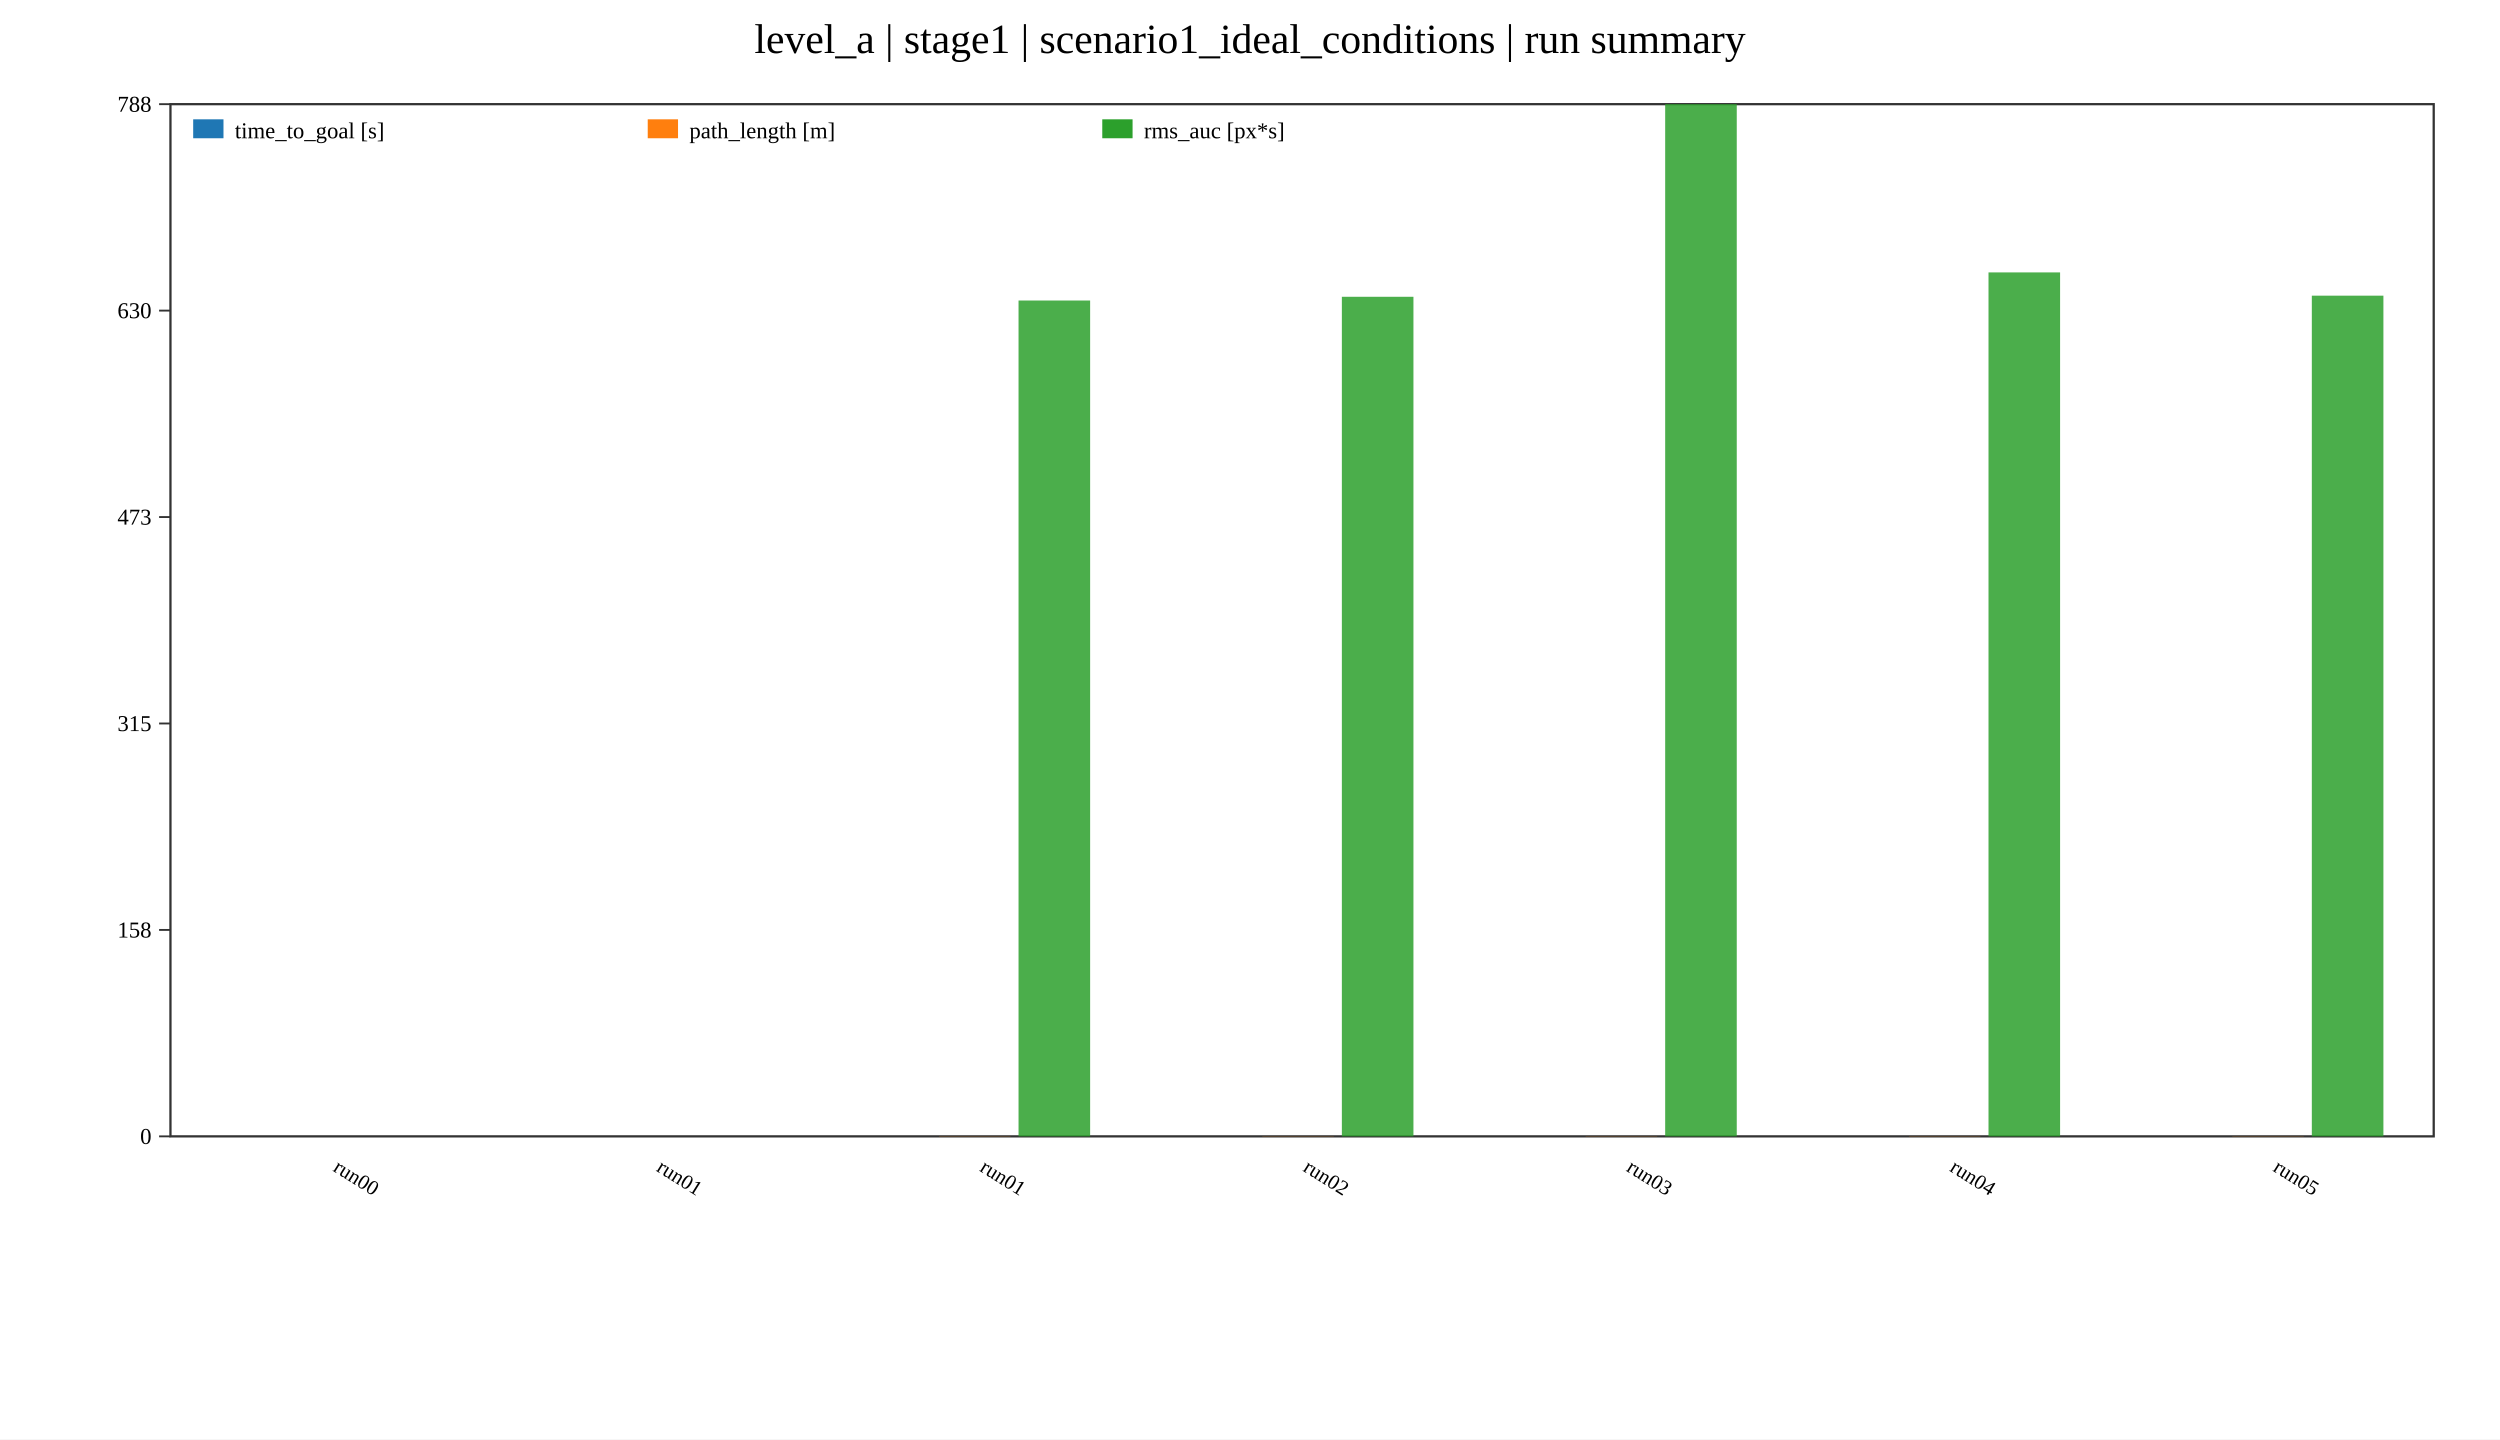
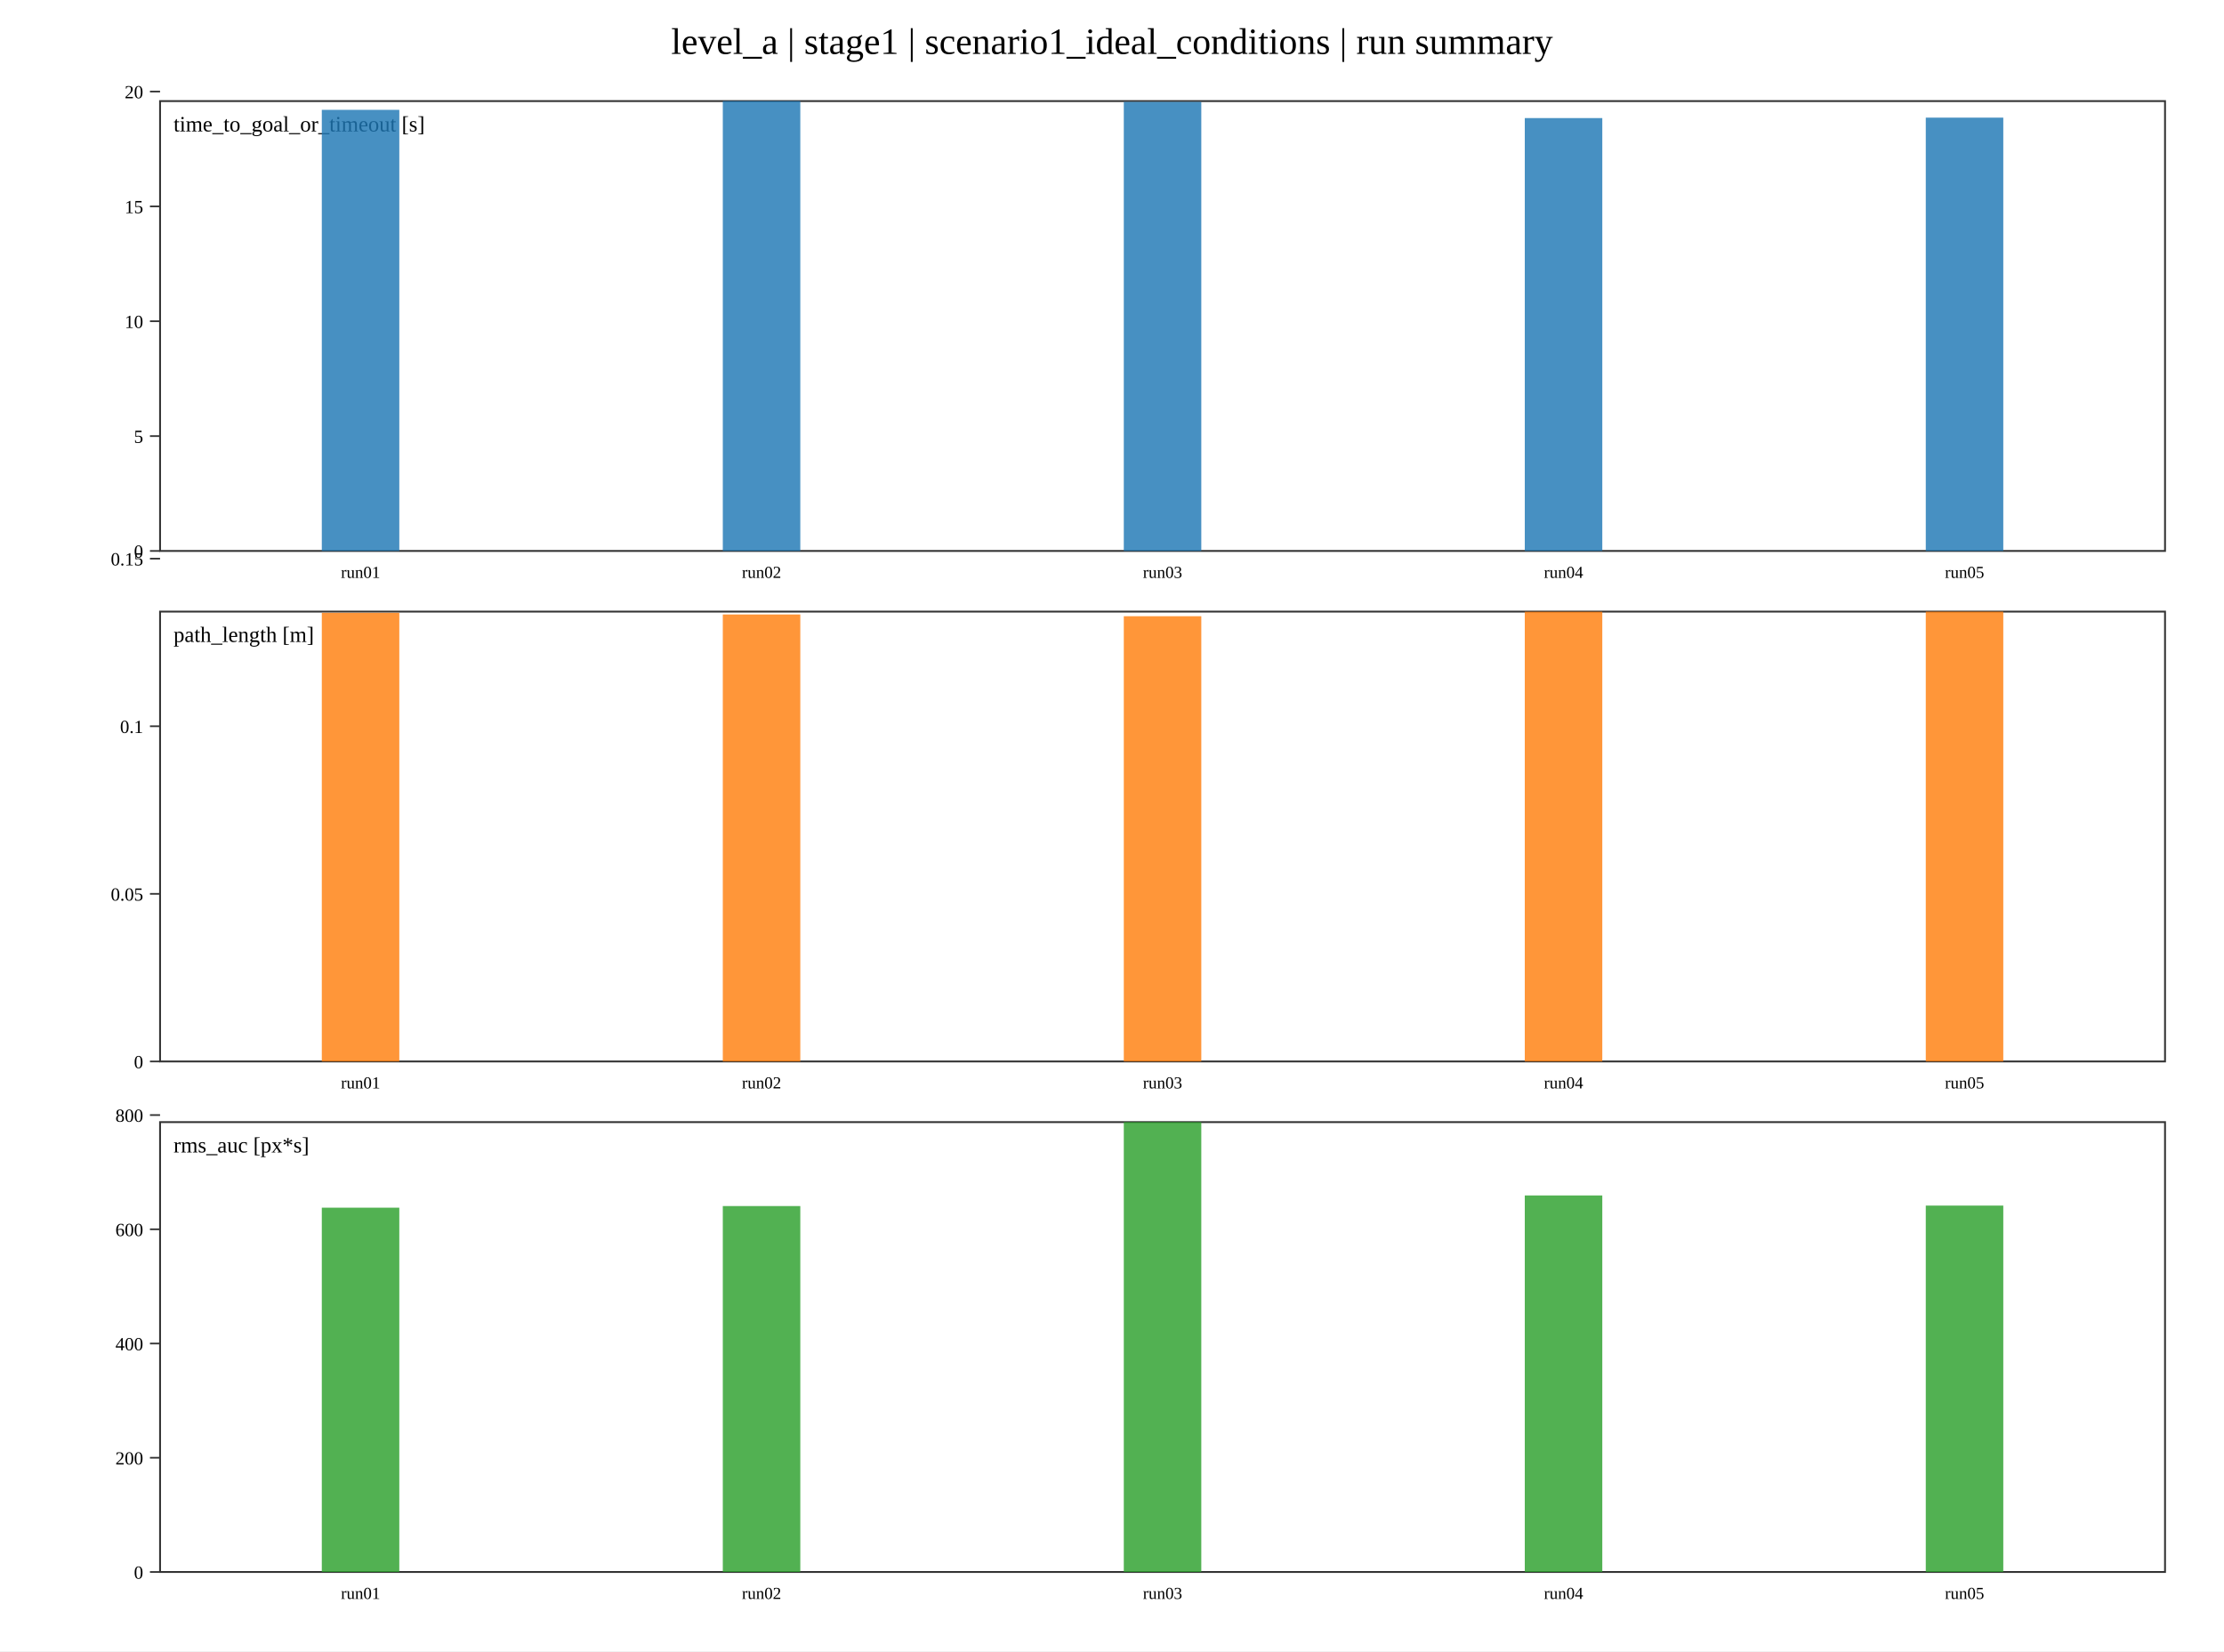
- <svg xmlns="http://www.w3.org/2000/svg" width="1320" height="760">
+ <svg xmlns="http://www.w3.org/2000/svg" width="1320" height="980">
  <rect x="0" y="0" width="100%" height="100%" fill="white" />
-   <text x="660.0" y="28" text-anchor="middle" font-size="22">level_a | stage1 | scenario1_ideal_conditions | run summary</text>
-   <rect x="90" y="55" width="1195" height="545" fill="none" stroke="#333" stroke-width="1.2" />
-   <line x1="84.00" y1="600.00" x2="90.00" y2="600.00" stroke="#333" />
-   <text x="80.00" y="604.00" text-anchor="end" font-size="12">0</text>
-   <line x1="84.00" y1="491.00" x2="90.00" y2="491.00" stroke="#333" />
-   <text x="80.00" y="495.00" text-anchor="end" font-size="12">158</text>
-   <line x1="84.00" y1="382.00" x2="90.00" y2="382.00" stroke="#333" />
-   <text x="80.00" y="386.00" text-anchor="end" font-size="12">315</text>
-   <line x1="84.00" y1="273.00" x2="90.00" y2="273.00" stroke="#333" />
-   <text x="80.00" y="277.00" text-anchor="end" font-size="12">473</text>
-   <line x1="84.00" y1="164.00" x2="90.00" y2="164.00" stroke="#333" />
-   <text x="80.00" y="168.00" text-anchor="end" font-size="12">630</text>
-   <line x1="84.00" y1="55.00" x2="90.00" y2="55.00" stroke="#333" />
-   <text x="80.00" y="59.00" text-anchor="end" font-size="12">788</text>
-   <rect x="112.36" y="600.00" width="37.80" height="0.00" fill="#1f77b4" opacity="0.85" />
-   <rect x="154.36" y="600.00" width="37.80" height="0.00" fill="#ff7f0e" opacity="0.85" />
-   <rect x="196.36" y="600.00" width="37.80" height="0.00" fill="#2ca02c" opacity="0.85" />
-   <text x="175.36" y="618.00" transform="rotate(32 175.36,618.00)" text-anchor="start" font-size="11">run00</text>
-   <rect x="283.07" y="600.00" width="37.80" height="0.00" fill="#1f77b4" opacity="0.85" />
-   <rect x="325.07" y="600.00" width="37.80" height="0.00" fill="#ff7f0e" opacity="0.85" />
-   <rect x="367.07" y="600.00" width="37.80" height="0.00" fill="#2ca02c" opacity="0.85" />
-   <text x="346.07" y="618.00" transform="rotate(32 346.07,618.00)" text-anchor="start" font-size="11">run01</text>
-   <rect x="453.79" y="600.00" width="37.80" height="0.00" fill="#1f77b4" opacity="0.85" />
-   <rect x="495.79" y="599.91" width="37.80" height="0.09" fill="#ff7f0e" opacity="0.85" />
-   <rect x="537.79" y="158.67" width="37.80" height="441.33" fill="#2ca02c" opacity="0.85" />
-   <text x="516.79" y="618.00" transform="rotate(32 516.79,618.00)" text-anchor="start" font-size="11">run01</text>
-   <rect x="624.50" y="600.00" width="37.80" height="0.00" fill="#1f77b4" opacity="0.85" />
-   <rect x="666.50" y="599.91" width="37.80" height="0.09" fill="#ff7f0e" opacity="0.85" />
-   <rect x="708.50" y="156.70" width="37.80" height="443.30" fill="#2ca02c" opacity="0.85" />
-   <text x="687.50" y="618.00" transform="rotate(32 687.50,618.00)" text-anchor="start" font-size="11">run02</text>
-   <rect x="795.21" y="600.00" width="37.80" height="0.00" fill="#1f77b4" opacity="0.85" />
-   <rect x="837.21" y="599.91" width="37.80" height="0.09" fill="#ff7f0e" opacity="0.85" />
-   <rect x="879.21" y="55.00" width="37.80" height="545.00" fill="#2ca02c" opacity="0.85" />
-   <text x="858.21" y="618.00" transform="rotate(32 858.21,618.00)" text-anchor="start" font-size="11">run03</text>
-   <rect x="965.93" y="600.00" width="37.80" height="0.00" fill="#1f77b4" opacity="0.85" />
-   <rect x="1007.93" y="599.91" width="37.80" height="0.09" fill="#ff7f0e" opacity="0.85" />
-   <rect x="1049.93" y="143.83" width="37.80" height="456.17" fill="#2ca02c" opacity="0.85" />
-   <text x="1028.93" y="618.00" transform="rotate(32 1028.93,618.00)" text-anchor="start" font-size="11">run04</text>
-   <rect x="1136.64" y="600.00" width="37.80" height="0.00" fill="#1f77b4" opacity="0.85" />
-   <rect x="1178.64" y="599.91" width="37.80" height="0.09" fill="#ff7f0e" opacity="0.85" />
-   <rect x="1220.64" y="156.11" width="37.80" height="443.89" fill="#2ca02c" opacity="0.85" />
-   <text x="1199.64" y="618.00" transform="rotate(32 1199.64,618.00)" text-anchor="start" font-size="11">run05</text>
-   <rect x="102" y="63" width="16" height="10" fill="#1f77b4" />
-   <text x="124" y="73" font-size="12">time_to_goal [s]</text>
-   <rect x="342" y="63" width="16" height="10" fill="#ff7f0e" />
-   <text x="364" y="73" font-size="12">path_length [m]</text>
-   <rect x="582" y="63" width="16" height="10" fill="#2ca02c" />
-   <text x="604" y="73" font-size="12">rms_auc [px*s]</text>
+   <text x="660.0" y="32" text-anchor="middle" font-size="22">level_a | stage1 | scenario1_ideal_conditions | run summary</text>
+   <rect x="95" y="60" width="1190" height="267" fill="none" stroke="#333" stroke-width="1.1" />
+   <text x="103" y="78" font-size="13">time_to_goal_or_timeout [s]</text>
+   <line x1="89.00" y1="327.00" x2="95.00" y2="327.00" stroke="#333" />
+   <text x="85.00" y="331.00" text-anchor="end" font-size="11">0</text>
+   <line x1="89.00" y1="258.83" x2="95.00" y2="258.83" stroke="#333" />
+   <text x="85.00" y="262.83" text-anchor="end" font-size="11">5</text>
+   <line x1="89.00" y1="190.66" x2="95.00" y2="190.66" stroke="#333" />
+   <text x="85.00" y="194.66" text-anchor="end" font-size="11">10</text>
+   <line x1="89.00" y1="122.50" x2="95.00" y2="122.50" stroke="#333" />
+   <text x="85.00" y="126.50" text-anchor="end" font-size="11">15</text>
+   <line x1="89.00" y1="54.33" x2="95.00" y2="54.33" stroke="#333" />
+   <text x="85.00" y="58.33" text-anchor="end" font-size="11">20</text>
+   <rect x="191.00" y="65.20" width="46.00" height="261.80" fill="#1f77b4" opacity="0.82" />
+   <text x="214.00" y="343.00" text-anchor="middle" font-size="10">run01</text>
+   <rect x="429.00" y="60.00" width="46.00" height="267.00" fill="#1f77b4" opacity="0.82" />
+   <text x="452.00" y="343.00" text-anchor="middle" font-size="10">run02</text>
+   <rect x="667.00" y="60.46" width="46.00" height="266.54" fill="#1f77b4" opacity="0.82" />
+   <text x="690.00" y="343.00" text-anchor="middle" font-size="10">run03</text>
+   <rect x="905.00" y="70.08" width="46.00" height="256.92" fill="#1f77b4" opacity="0.82" />
+   <text x="928.00" y="343.00" text-anchor="middle" font-size="10">run04</text>
+   <rect x="1143.00" y="69.82" width="46.00" height="257.18" fill="#1f77b4" opacity="0.82" />
+   <text x="1166.00" y="343.00" text-anchor="middle" font-size="10">run05</text>
+   <rect x="95" y="363" width="1190" height="267" fill="none" stroke="#333" stroke-width="1.1" />
+   <text x="103" y="381" font-size="13">path_length [m]</text>
+   <line x1="89.00" y1="630.00" x2="95.00" y2="630.00" stroke="#333" />
+   <text x="85.00" y="634.00" text-anchor="end" font-size="11">0</text>
+   <line x1="89.00" y1="530.52" x2="95.00" y2="530.52" stroke="#333" />
+   <text x="85.00" y="534.52" text-anchor="end" font-size="11">0.05</text>
+   <line x1="89.00" y1="431.04" x2="95.00" y2="431.04" stroke="#333" />
+   <text x="85.00" y="435.04" text-anchor="end" font-size="11">0.1</text>
+   <line x1="89.00" y1="331.57" x2="95.00" y2="331.57" stroke="#333" />
+   <text x="85.00" y="335.57" text-anchor="end" font-size="11">0.15</text>
+   <rect x="191.00" y="363.71" width="46.00" height="266.29" fill="#ff7f0e" opacity="0.82" />
+   <text x="214.00" y="646.00" text-anchor="middle" font-size="10">run01</text>
+   <rect x="429.00" y="364.70" width="46.00" height="265.30" fill="#ff7f0e" opacity="0.82" />
+   <text x="452.00" y="646.00" text-anchor="middle" font-size="10">run02</text>
+   <rect x="667.00" y="365.74" width="46.00" height="264.26" fill="#ff7f0e" opacity="0.82" />
+   <text x="690.00" y="646.00" text-anchor="middle" font-size="10">run03</text>
+   <rect x="905.00" y="363.06" width="46.00" height="266.94" fill="#ff7f0e" opacity="0.82" />
+   <text x="928.00" y="646.00" text-anchor="middle" font-size="10">run04</text>
+   <rect x="1143.00" y="363.00" width="46.00" height="267.00" fill="#ff7f0e" opacity="0.82" />
+   <text x="1166.00" y="646.00" text-anchor="middle" font-size="10">run05</text>
+   <rect x="95" y="666" width="1190" height="267" fill="none" stroke="#333" stroke-width="1.1" />
+   <text x="103" y="684" font-size="13">rms_auc [px*s]</text>
+   <line x1="89.00" y1="933.00" x2="95.00" y2="933.00" stroke="#333" />
+   <text x="85.00" y="937.00" text-anchor="end" font-size="11">0</text>
+   <line x1="89.00" y1="865.20" x2="95.00" y2="865.20" stroke="#333" />
+   <text x="85.00" y="869.20" text-anchor="end" font-size="11">200</text>
+   <line x1="89.00" y1="797.41" x2="95.00" y2="797.41" stroke="#333" />
+   <text x="85.00" y="801.41" text-anchor="end" font-size="11">400</text>
+   <line x1="89.00" y1="729.61" x2="95.00" y2="729.61" stroke="#333" />
+   <text x="85.00" y="733.61" text-anchor="end" font-size="11">600</text>
+   <line x1="89.00" y1="661.81" x2="95.00" y2="661.81" stroke="#333" />
+   <text x="85.00" y="665.81" text-anchor="end" font-size="11">800</text>
+   <rect x="191.00" y="716.79" width="46.00" height="216.21" fill="#2ca02c" opacity="0.82" />
+   <text x="214.00" y="949.00" text-anchor="middle" font-size="10">run01</text>
+   <rect x="429.00" y="715.82" width="46.00" height="217.18" fill="#2ca02c" opacity="0.82" />
+   <text x="452.00" y="949.00" text-anchor="middle" font-size="10">run02</text>
+   <rect x="667.00" y="666.00" width="46.00" height="267.00" fill="#2ca02c" opacity="0.82" />
+   <text x="690.00" y="949.00" text-anchor="middle" font-size="10">run03</text>
+   <rect x="905.00" y="709.52" width="46.00" height="223.48" fill="#2ca02c" opacity="0.82" />
+   <text x="928.00" y="949.00" text-anchor="middle" font-size="10">run04</text>
+   <rect x="1143.00" y="715.54" width="46.00" height="217.46" fill="#2ca02c" opacity="0.82" />
+   <text x="1166.00" y="949.00" text-anchor="middle" font-size="10">run05</text>
</svg>
